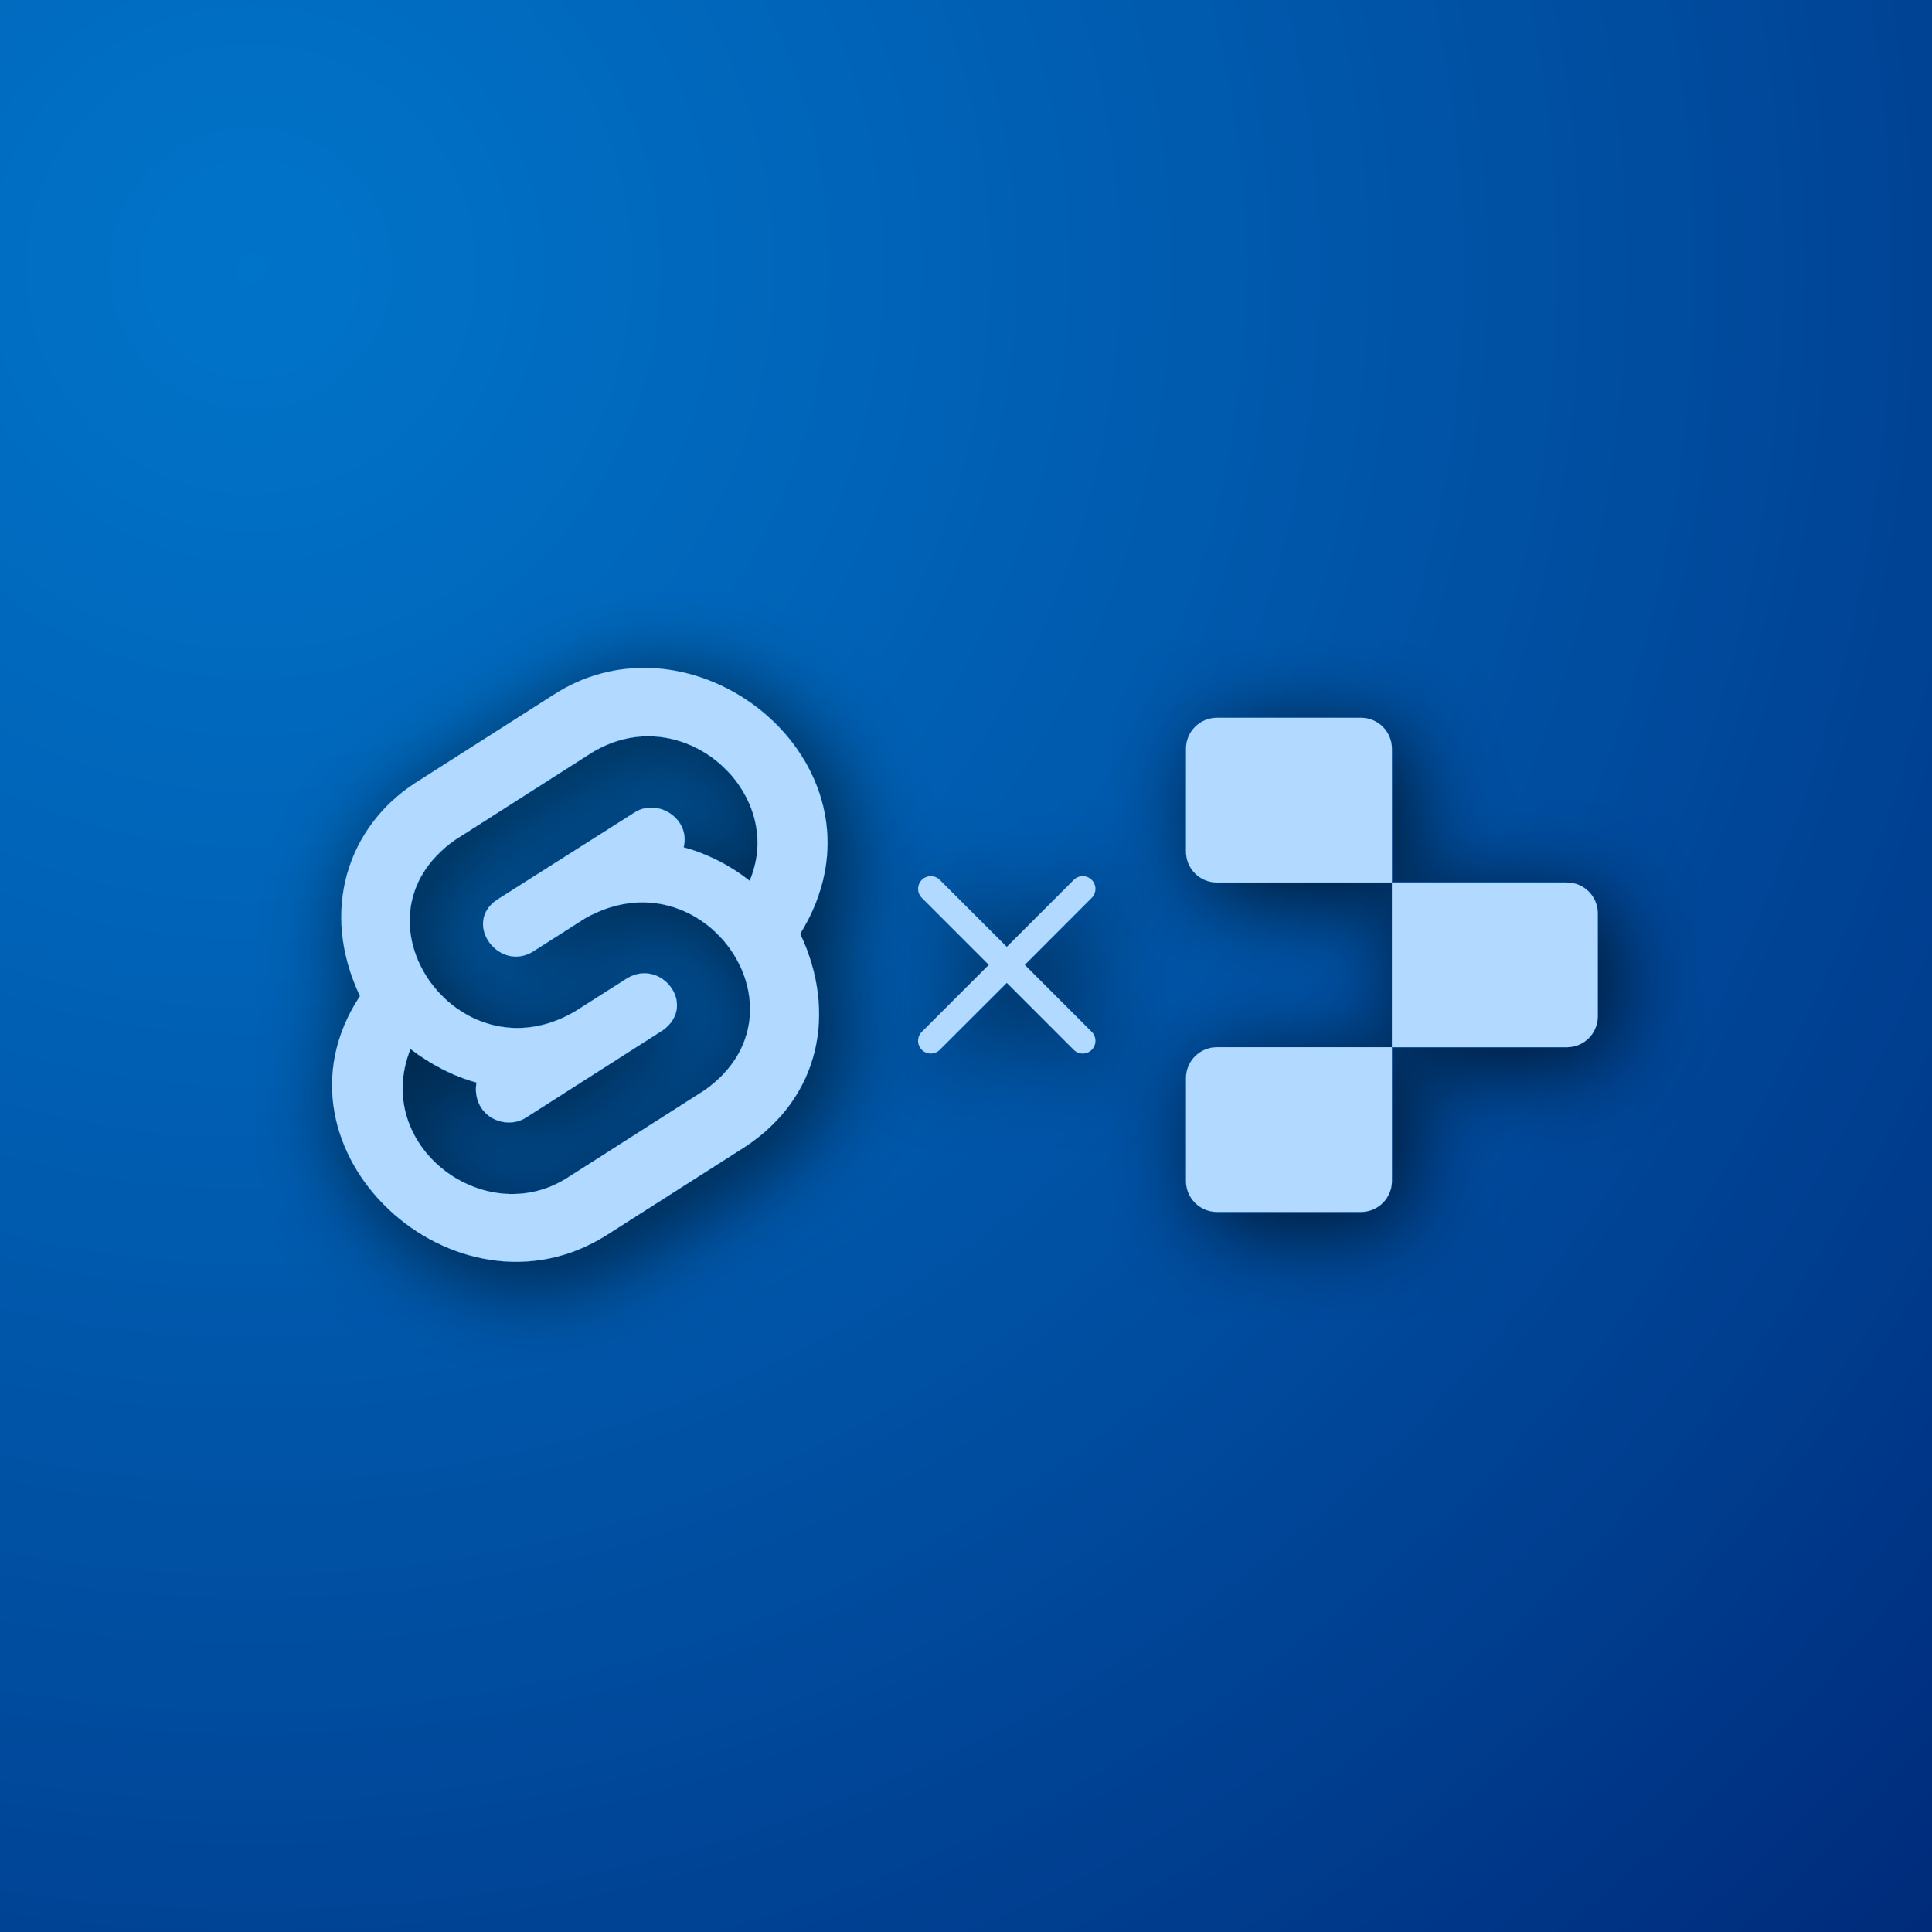
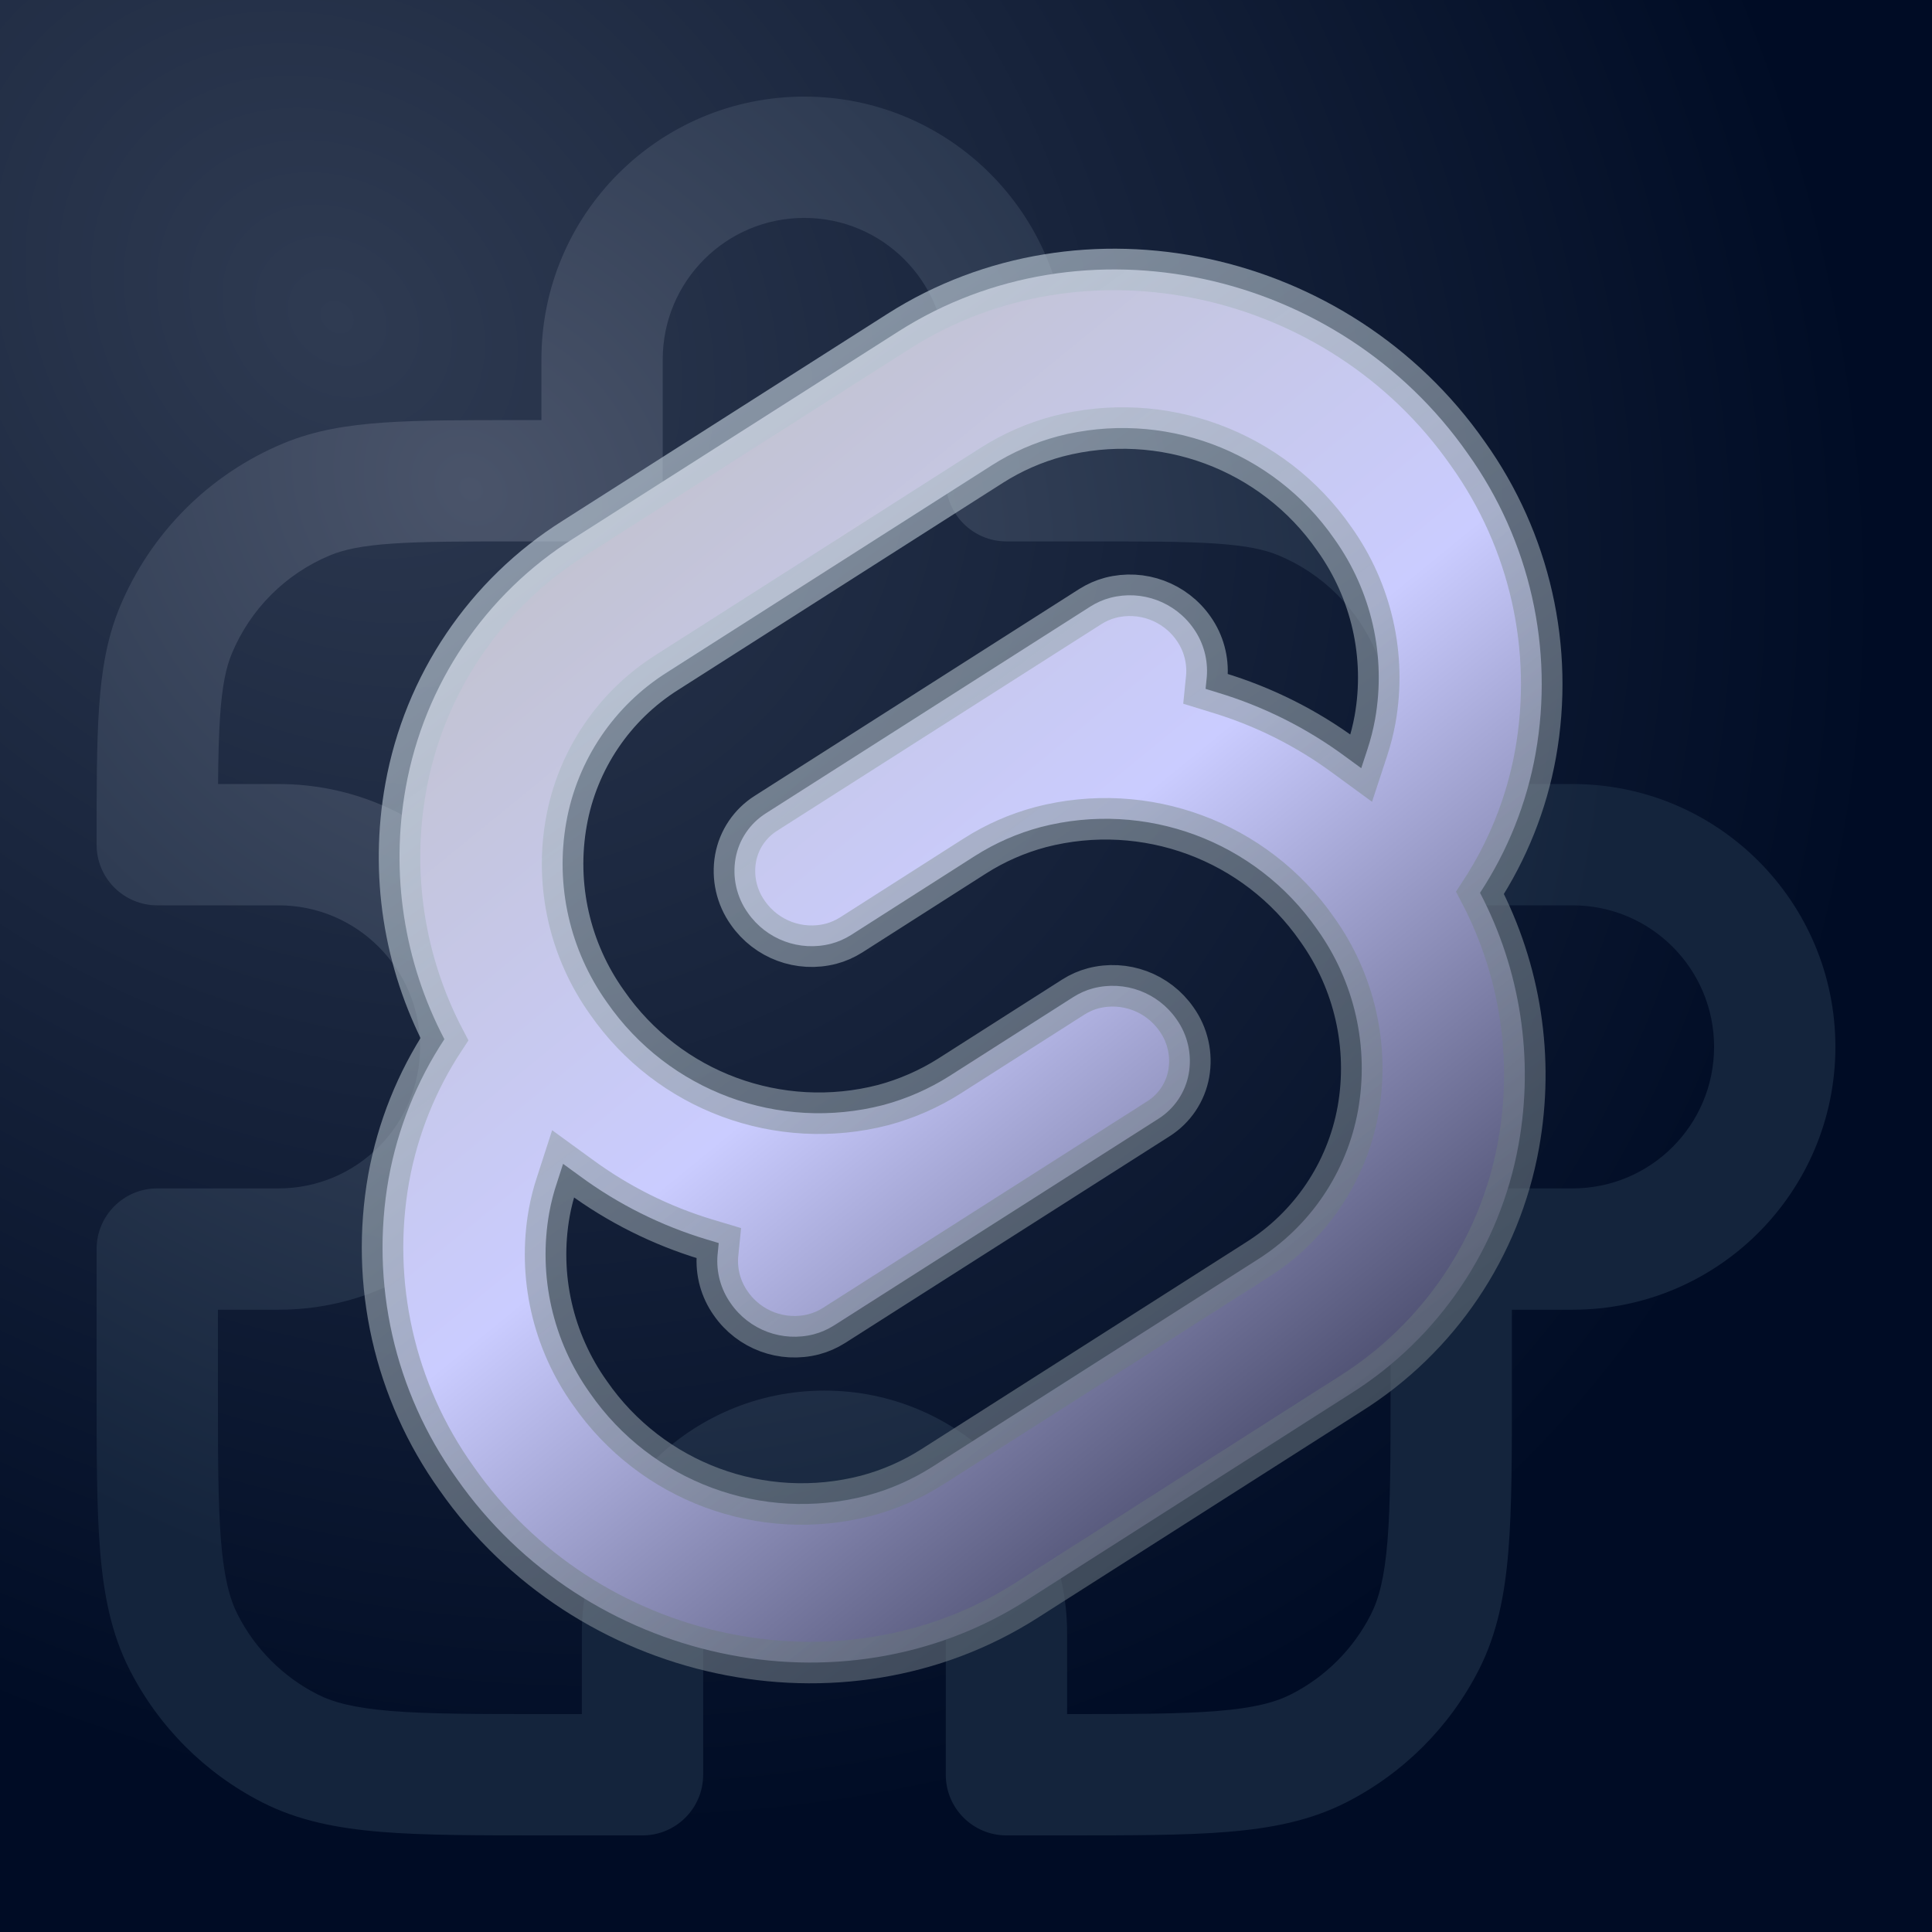
<svg xmlns="http://www.w3.org/2000/svg" width="512" height="512" viewBox="0 0 512 512" fill="none">
-   <g clip-path="url(#clip0_202_350)">
-     <rect width="512" height="512" fill="#0053A6" />
-     <g style="mix-blend-mode:overlay" opacity="0.5">
-       <path d="M0 0H512V512H0V0Z" fill="url(#paint0_radial_202_350)" />
-     </g>
-     <g filter="url(#filter0_d_202_350)">
-       <path d="M212.043 247.467C239.011 203.96 184.95 159.138 146.528 184.241L109.988 207.537C92.294 219.061 84.612 241.202 95.402 263.956C68.423 304.882 120.918 352.807 160.916 327.209L197.456 303.913C217.337 290.823 221.899 268.248 212.043 247.468V247.467ZM120.56 222.602L157.046 199.319C181.016 184.97 208.616 210.061 198.666 233.439C192.756 228.744 186.17 225.857 181.167 224.557C183.069 217.004 174.301 211.401 168.202 215.302L131.636 238.506C122.595 244.755 132.234 257.607 141.17 252.215L155.105 243.332C186.376 225.686 215.972 268.056 186.885 288.821L150.398 312.104C128.411 326.163 98.486 303.641 108.778 277.984C114.246 282.123 120.053 285.166 126.277 286.866C124.903 295.542 133.657 299.76 139.335 296.201L175.809 272.918C184.81 266.169 175.148 253.953 166.288 259.209L152.3 268.091C121.387 286.158 91.102 243.369 120.56 222.602Z" fill="#B2D9FF" />
-     </g>
-     <g filter="url(#filter1_d_202_350)">
-       <path d="M289.313 273.459C289.944 274.089 290.298 274.944 290.298 275.835C290.298 276.727 289.944 277.582 289.313 278.212C288.683 278.843 287.828 279.197 286.936 279.197C286.044 279.197 285.189 278.843 284.559 278.212L266.803 260.452L249.042 278.207C248.412 278.837 247.557 279.191 246.665 279.191C245.774 279.191 244.918 278.837 244.288 278.207C243.658 277.576 243.303 276.721 243.303 275.83C243.303 274.938 243.658 274.083 244.288 273.453L262.049 255.698L244.294 237.938C243.663 237.308 243.309 236.453 243.309 235.561C243.309 234.67 243.663 233.815 244.294 233.184C244.924 232.554 245.779 232.2 246.671 232.2C247.562 232.2 248.417 232.554 249.048 233.184L266.803 250.944L284.565 233.182C285.195 232.551 286.05 232.197 286.942 232.197C287.833 232.197 288.688 232.551 289.319 233.182C289.949 233.812 290.303 234.667 290.303 235.559C290.303 236.45 289.949 237.305 289.319 237.936L271.558 255.698L289.313 273.459Z" fill="#B2D9FF" />
-     </g>
-     <g filter="url(#filter2_d_202_350)">
-       <path d="M314.303 198.403C314.303 196.233 315.166 194.151 316.701 192.616C318.236 191.081 320.317 190.219 322.488 190.219H360.684C362.855 190.219 364.937 191.081 366.472 192.616C368.006 194.151 368.869 196.233 368.869 198.403V233.871H322.488C320.317 233.871 318.236 233.008 316.701 231.474C315.166 229.939 314.303 227.857 314.303 225.686V198.403ZM368.869 233.871H415.249C417.42 233.871 419.502 234.733 421.037 236.268C422.572 237.803 423.434 239.885 423.434 242.056V269.338C423.434 271.509 422.572 273.591 421.037 275.126C419.502 276.661 417.42 277.523 415.249 277.523H368.869V233.871ZM314.303 285.708C314.303 283.537 315.166 281.455 316.701 279.92C318.236 278.385 320.317 277.523 322.488 277.523H368.869V312.991C368.869 315.161 368.006 317.243 366.472 318.778C364.937 320.313 362.855 321.175 360.684 321.175H322.488C320.317 321.175 318.236 320.313 316.701 318.778C315.166 317.243 314.303 315.161 314.303 312.991V285.708Z" fill="#B2D9FF" />
-     </g>
+   <g clip-path="url(#clip0_2_23)">
+     <path d="M512 0H0V512H512V0Z" fill="url(#paint0_radial_2_23)" />
+     <path fill-rule="evenodd" clip-rule="evenodd" d="M143.48 95.254C143.48 56.785 174.665 25.599 213.135 25.599C251.604 25.599 282.791 56.785 282.791 95.254V111.33H288.721C303.216 111.33 314.908 111.33 324.424 111.977C334.209 112.646 342.862 114.053 351.057 117.448C370.748 125.604 386.396 141.251 394.553 160.944C397.946 169.138 399.354 177.789 400.021 187.575C400.422 193.436 400.575 200.119 400.634 207.776H416.744C455.214 207.776 486.4 238.961 486.4 277.432C486.4 315.902 455.214 347.089 416.744 347.089H400.67V368.136C400.67 385.557 400.67 399.608 399.742 410.989C398.783 422.704 396.76 432.994 391.911 442.514C384.207 457.638 371.91 469.934 356.787 477.639C347.266 482.491 336.975 484.512 325.259 485.47C313.881 486.4 299.83 486.4 282.408 486.4H266.716C257.838 486.4 250.641 479.203 250.641 470.326V432.818C250.641 415.062 236.248 400.669 218.494 400.669C200.739 400.669 186.344 415.062 186.344 432.818V470.326C186.344 479.203 179.148 486.4 170.271 486.4H143.864C126.441 486.4 112.391 486.4 101.01 485.47C89.296 484.512 79.006 482.491 69.484 477.639C54.361 469.934 42.065 457.638 34.36 442.514C29.51 432.994 27.487 422.704 26.53 410.989C25.6 399.608 25.6 385.557 25.6 368.136V331.013C25.6 322.137 32.798 314.939 41.676 314.939H73.823C94.539 314.939 111.331 298.148 111.331 277.432C111.331 256.718 94.539 239.925 73.823 239.925H41.676C32.798 239.925 25.6 232.729 25.6 223.85V223.278C25.6 208.784 25.6 197.091 26.249 187.575C26.917 177.789 28.324 169.138 31.718 160.944C39.876 141.251 55.522 125.604 75.215 117.448C83.408 114.053 92.061 112.646 101.847 111.977C111.363 111.33 123.054 111.33 137.551 111.33H143.48V95.254ZM213.135 57.748C192.422 57.748 175.628 74.54 175.628 95.254V127.403C175.628 136.282 168.433 143.478 159.553 143.478H138.122C122.922 143.478 112.327 143.486 104.035 144.052C95.885 144.609 91.14 145.649 87.517 147.149C75.702 152.044 66.314 161.43 61.419 173.247C59.919 176.87 58.88 181.616 58.324 189.764C57.983 194.763 57.845 200.599 57.787 207.776H73.823C112.294 207.776 143.48 238.961 143.48 277.432C143.48 315.902 112.294 347.089 73.823 347.089H57.749V367.449C57.749 385.718 57.762 398.456 58.571 408.371C59.366 418.099 60.849 423.686 63.006 427.918C67.629 436.994 75.006 444.37 84.08 448.993C88.313 451.152 93.903 452.633 103.63 453.428C113.544 454.239 126.281 454.25 144.551 454.25H154.195V432.818C154.195 397.307 182.983 368.521 218.494 368.521C254.004 368.521 282.791 397.307 282.791 432.818V454.25C300.49 454.248 312.921 454.221 322.641 453.428C332.368 452.633 337.958 451.152 342.192 448.993C351.266 444.37 358.643 436.994 363.266 427.918C365.422 423.686 366.905 418.099 367.698 408.371C368.508 398.456 368.522 385.718 368.522 367.449V331.013C368.522 322.137 375.719 314.939 384.595 314.939H416.744C437.459 314.939 454.25 298.148 454.25 277.432C454.25 256.718 437.459 239.925 416.744 239.925H384.595C375.719 239.925 368.522 232.729 368.522 223.85C368.522 208.651 368.513 198.057 367.947 189.764C367.392 181.616 366.352 176.87 364.85 173.247C359.956 161.43 350.569 152.044 338.755 147.149C335.13 145.649 330.383 144.609 322.235 144.052C313.944 143.486 303.349 143.478 288.149 143.478H266.716C257.838 143.478 250.641 136.282 250.641 127.403V95.254C250.641 74.54 233.849 57.748 213.135 57.748Z" fill="url(#paint1_radial_2_23)" />
+     <path d="M229.656 396.369C201.942 403.581 172.677 392.727 156.359 369.197C146.489 355.364 142.576 338.135 145.553 321.399C146.046 318.667 146.735 315.984 147.621 313.375L149.221 308.428L153.651 311.652C163.816 319.135 175.188 324.82 187.272 328.462L190.472 329.423L190.152 332.622C189.783 337.151 191.014 341.68 193.647 345.396C198.545 352.484 207.356 355.758 215.701 353.592C217.57 353.1 219.343 352.312 220.992 351.279L306.989 296.491C311.222 293.808 314.151 289.477 315.037 284.529C315.923 279.483 314.766 274.29 311.789 270.106C306.865 263.017 298.055 259.744 289.71 261.91C287.84 262.402 286.068 263.19 284.444 264.224L251.635 285.144C246.244 288.565 240.337 291.15 234.159 292.823C206.446 300.01 177.181 289.181 160.863 265.651C150.993 251.819 147.08 234.59 150.083 217.828C153.011 201.412 162.758 186.989 176.861 178.128L262.833 123.315C268.248 119.869 274.131 117.286 280.309 115.636C308.022 108.425 337.287 119.28 353.605 142.809C363.475 156.641 367.389 173.87 364.41 190.606C363.917 193.338 363.228 196.021 362.367 198.63L360.743 203.577L356.337 200.354C346.172 192.871 334.776 187.186 322.691 183.543L319.492 182.559L319.812 179.383C320.181 174.855 318.95 170.326 316.341 166.61C311.419 159.521 302.607 156.247 294.264 158.414C292.393 158.905 290.621 159.693 288.972 160.727L203 215.515C198.742 218.198 195.813 222.53 194.927 227.476C194.041 232.523 195.198 237.715 198.176 241.9C203.098 248.989 211.91 252.261 220.253 250.096C222.124 249.603 223.897 248.816 225.545 247.782L258.33 226.861C263.72 223.415 269.626 220.832 275.804 219.182C303.518 211.996 332.783 222.824 349.101 246.355C358.97 260.187 362.884 277.416 359.906 294.177C356.952 310.594 347.23 325.017 333.103 333.902L247.13 388.69C241.715 392.136 235.833 394.72 229.656 396.369ZM388.998 120.239C354.737 71.186 287.003 56.639 238.073 87.849L152.076 142.637C128.596 157.404 112.425 181.402 107.527 208.697C103.417 231.464 107.035 254.92 117.766 275.398C110.407 286.572 105.386 299.1 102.998 312.268C98.051 340.08 104.525 368.729 120.966 391.741C155.252 440.82 222.961 455.341 271.915 424.182L357.888 369.369C381.368 354.601 397.538 330.604 402.437 303.309C406.547 280.541 402.953 257.085 392.223 236.609C399.557 225.434 404.578 212.906 406.941 199.738C411.912 171.901 405.44 143.252 388.998 120.239Z" fill="url(#paint2_linear_2_23)" stroke="url(#paint3_linear_2_23)" stroke-width="11" />
  </g>
  <defs>
-     <filter id="filter0_d_202_350" x="68" y="157" width="179.303" height="205.394" filterUnits="userSpaceOnUse" color-interpolation-filters="sRGB">
-       <feFlood flood-opacity="0" result="BackgroundImageFix" />
-       <feColorMatrix in="SourceAlpha" type="matrix" values="0 0 0 0 0 0 0 0 0 0 0 0 0 0 0 0 0 0 127 0" result="hardAlpha" />
-       <feOffset dx="4" dy="4" />
-       <feGaussianBlur stdDeviation="12" />
-       <feComposite in2="hardAlpha" operator="out" />
-       <feColorMatrix type="matrix" values="0 0 0 0 0 0 0 0 0 0 0 0 0 0 0 0 0 0 0.75 0" />
-       <feBlend mode="normal" in2="BackgroundImageFix" result="effect1_dropShadow_202_350" />
-       <feBlend mode="normal" in="SourceGraphic" in2="effect1_dropShadow_202_350" result="shape" />
-     </filter>
-     <filter id="filter1_d_202_350" x="223.303" y="212.197" width="95" height="95" filterUnits="userSpaceOnUse" color-interpolation-filters="sRGB">
-       <feFlood flood-opacity="0" result="BackgroundImageFix" />
-       <feColorMatrix in="SourceAlpha" type="matrix" values="0 0 0 0 0 0 0 0 0 0 0 0 0 0 0 0 0 0 127 0" result="hardAlpha" />
-       <feOffset dx="4" dy="4" />
-       <feGaussianBlur stdDeviation="12" />
-       <feComposite in2="hardAlpha" operator="out" />
-       <feColorMatrix type="matrix" values="0 0 0 0 0 0 0 0 0 0 0 0 0 0 0 0 0 0 0.75 0" />
-       <feBlend mode="normal" in2="BackgroundImageFix" result="effect1_dropShadow_202_350" />
-       <feBlend mode="normal" in="SourceGraphic" in2="effect1_dropShadow_202_350" result="shape" />
-     </filter>
-     <filter id="filter2_d_202_350" x="294.303" y="170.219" width="157.131" height="178.957" filterUnits="userSpaceOnUse" color-interpolation-filters="sRGB">
-       <feFlood flood-opacity="0" result="BackgroundImageFix" />
-       <feColorMatrix in="SourceAlpha" type="matrix" values="0 0 0 0 0 0 0 0 0 0 0 0 0 0 0 0 0 0 127 0" result="hardAlpha" />
-       <feOffset dx="4" dy="4" />
-       <feGaussianBlur stdDeviation="12" />
-       <feComposite in2="hardAlpha" operator="out" />
-       <feColorMatrix type="matrix" values="0 0 0 0 0 0 0 0 0 0 0 0 0 0 0 0 0 0 0.75 0" />
-       <feBlend mode="normal" in2="BackgroundImageFix" result="effect1_dropShadow_202_350" />
-       <feBlend mode="normal" in="SourceGraphic" in2="effect1_dropShadow_202_350" result="shape" />
-     </filter>
-     <radialGradient id="paint0_radial_202_350" cx="0" cy="0" r="1" gradientUnits="userSpaceOnUse" gradientTransform="translate(68 76) rotate(44.4791) scale(622.28)">
-       <stop stop-color="white" stop-opacity="0.79" />
-       <stop offset="1" />
+     <radialGradient id="paint0_radial_2_23" cx="0" cy="0" r="1" gradientUnits="userSpaceOnUse" gradientTransform="translate(89.6959 80.1527) rotate(45.7068) scale(446.016 367.258)">
+       <stop stop-color="#2F3B52" />
+       <stop offset="1" stop-color="#000C25" />
    </radialGradient>
-     <clipPath id="clip0_202_350">
+     <radialGradient id="paint1_radial_2_23" cx="0" cy="0" r="1" gradientUnits="userSpaceOnUse" gradientTransform="translate(124.123 129.082) rotate(46.6858) scale(328.719 282.956)">
+       <stop stop-color="#4A546A" />
+       <stop offset="1" stop-color="#14243C" />
+     </radialGradient>
+     <linearGradient id="paint2_linear_2_23" x1="123.39" y1="89.192" x2="385.778" y2="410.727" gradientUnits="userSpaceOnUse">
+       <stop stop-color="#BFBFBF" />
+       <stop offset="0.5" stop-color="#CACCFF" />
+       <stop offset="1" stop-color="#282A46" />
+     </linearGradient>
+     <linearGradient id="paint3_linear_2_23" x1="125.451" y1="81.701" x2="380.392" y2="428.205" gradientUnits="userSpaceOnUse">
+       <stop stop-color="#CDDBE8" stop-opacity="0.66" />
+       <stop offset="1" stop-color="#505B66" stop-opacity="0.61" />
+     </linearGradient>
+     <clipPath id="clip0_2_23">
      <rect width="512" height="512" fill="white" />
    </clipPath>
  </defs>
</svg>
